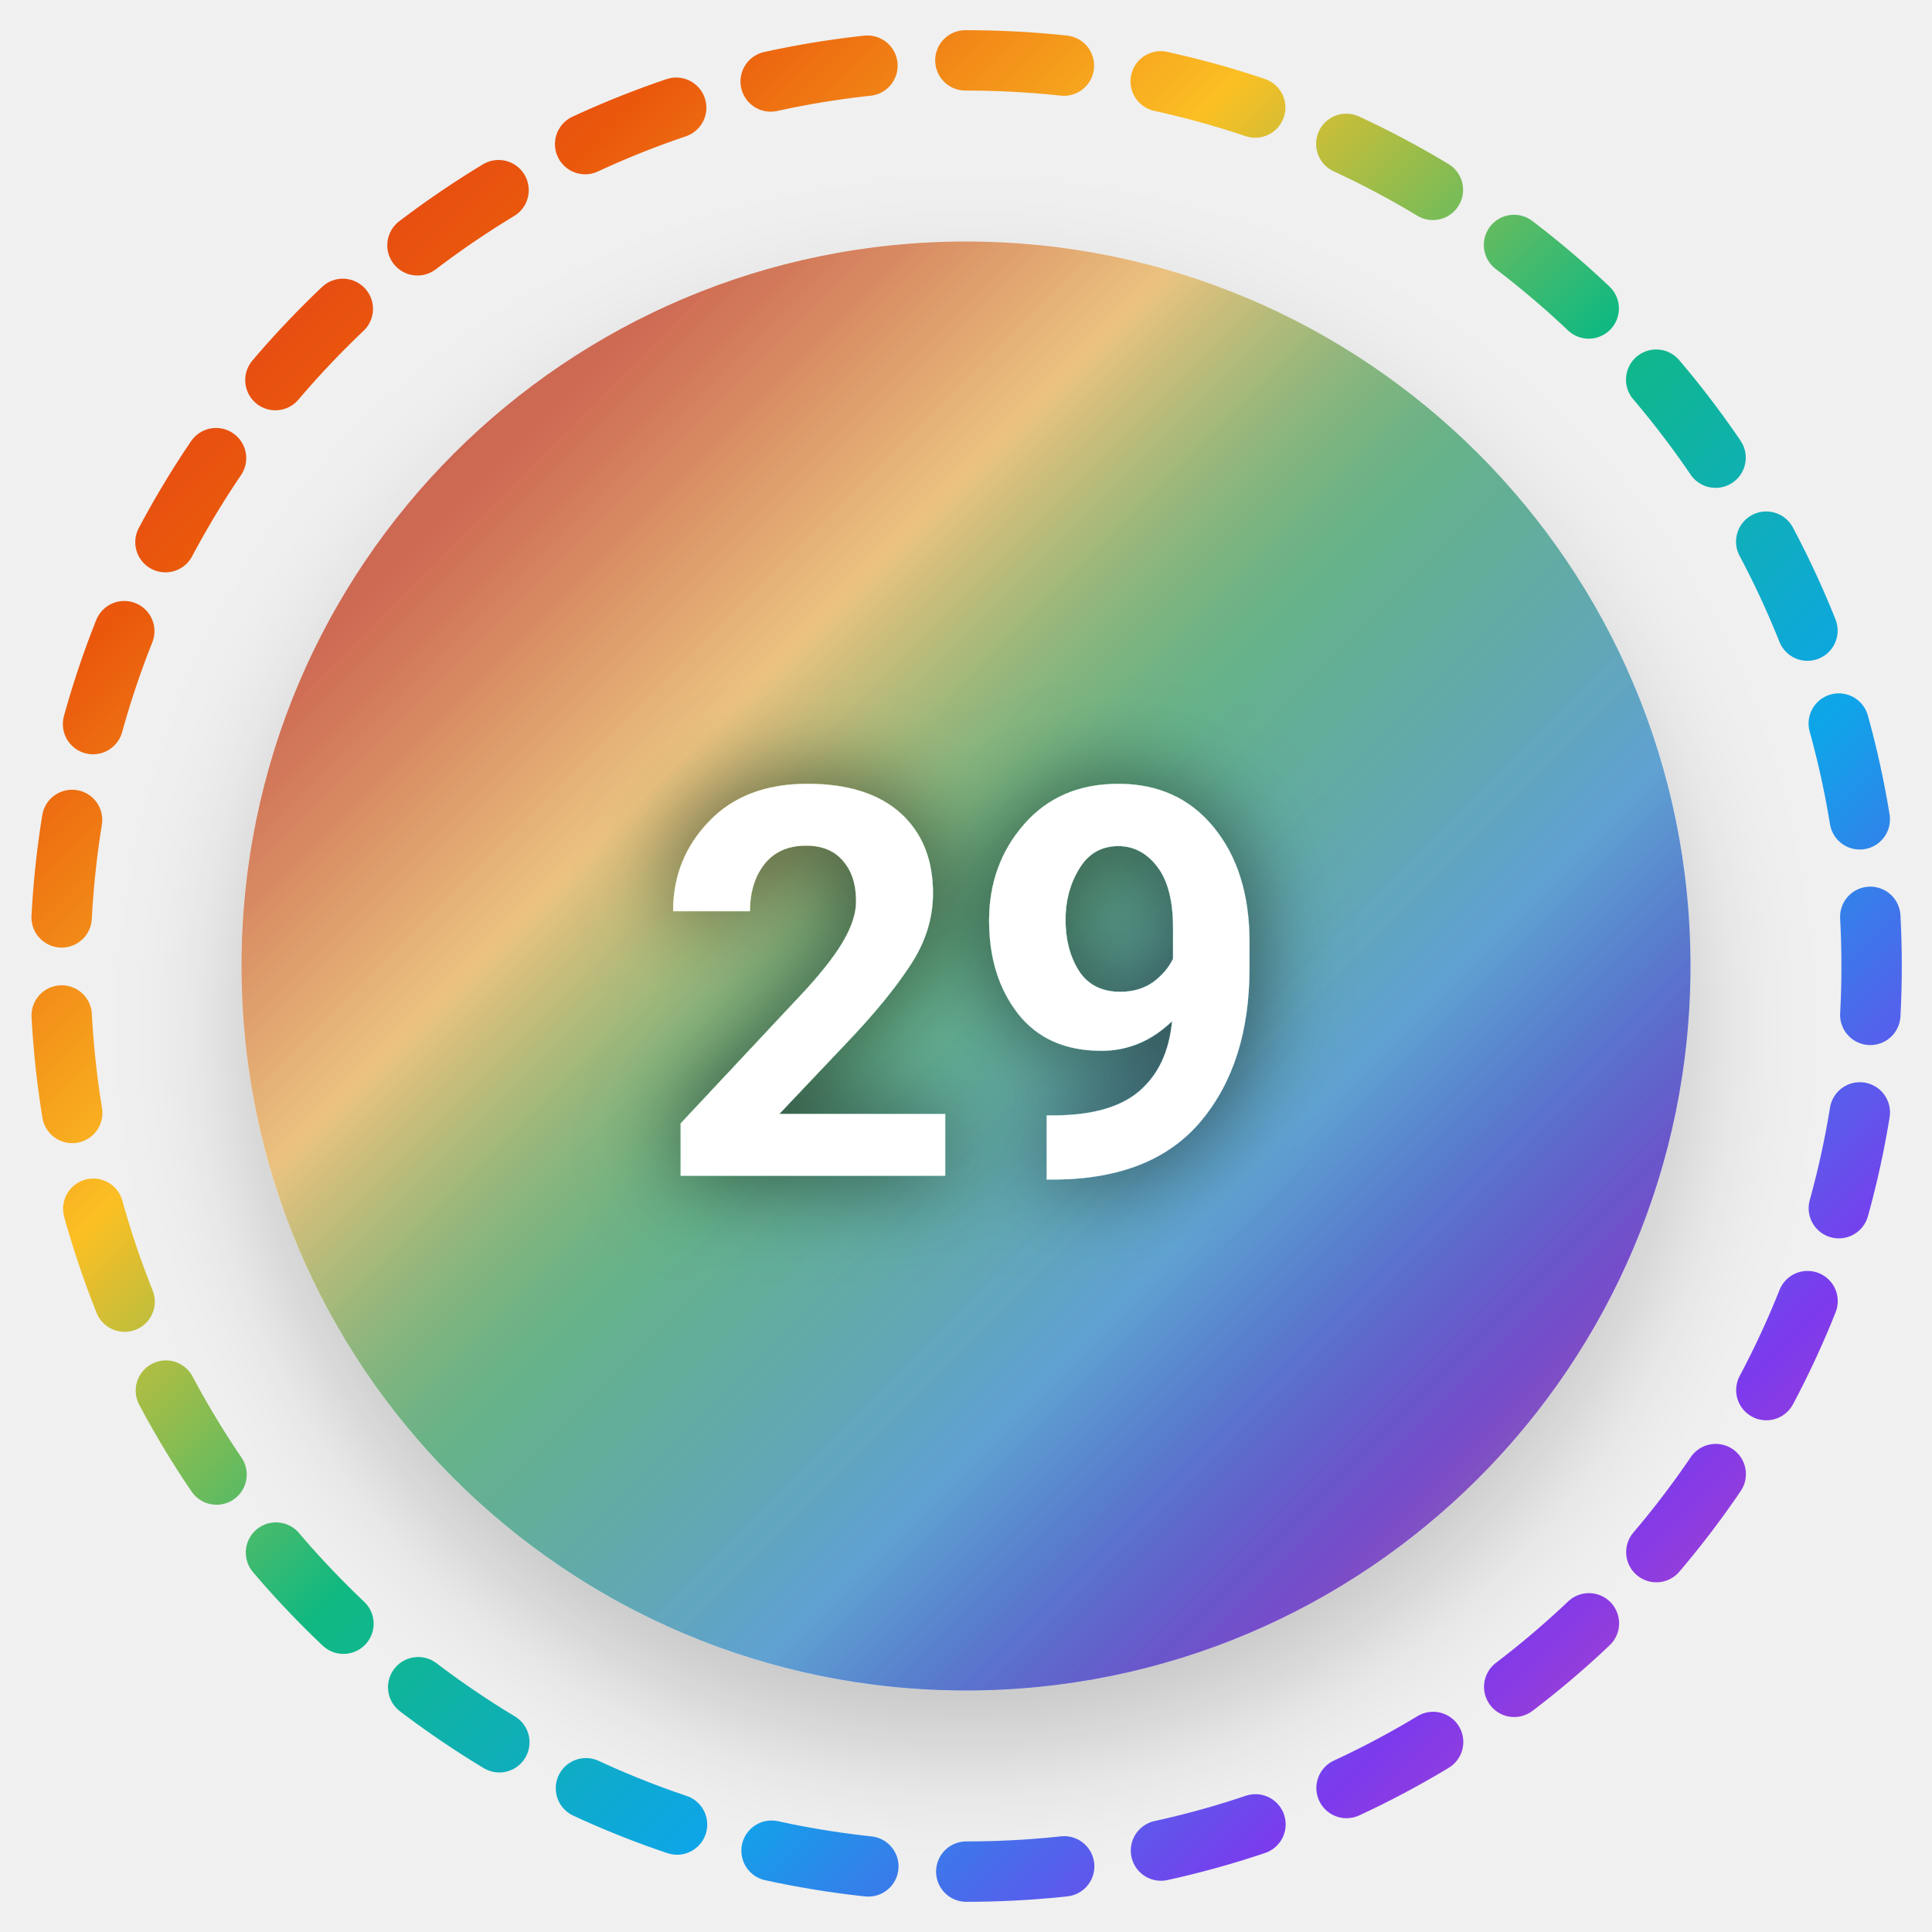
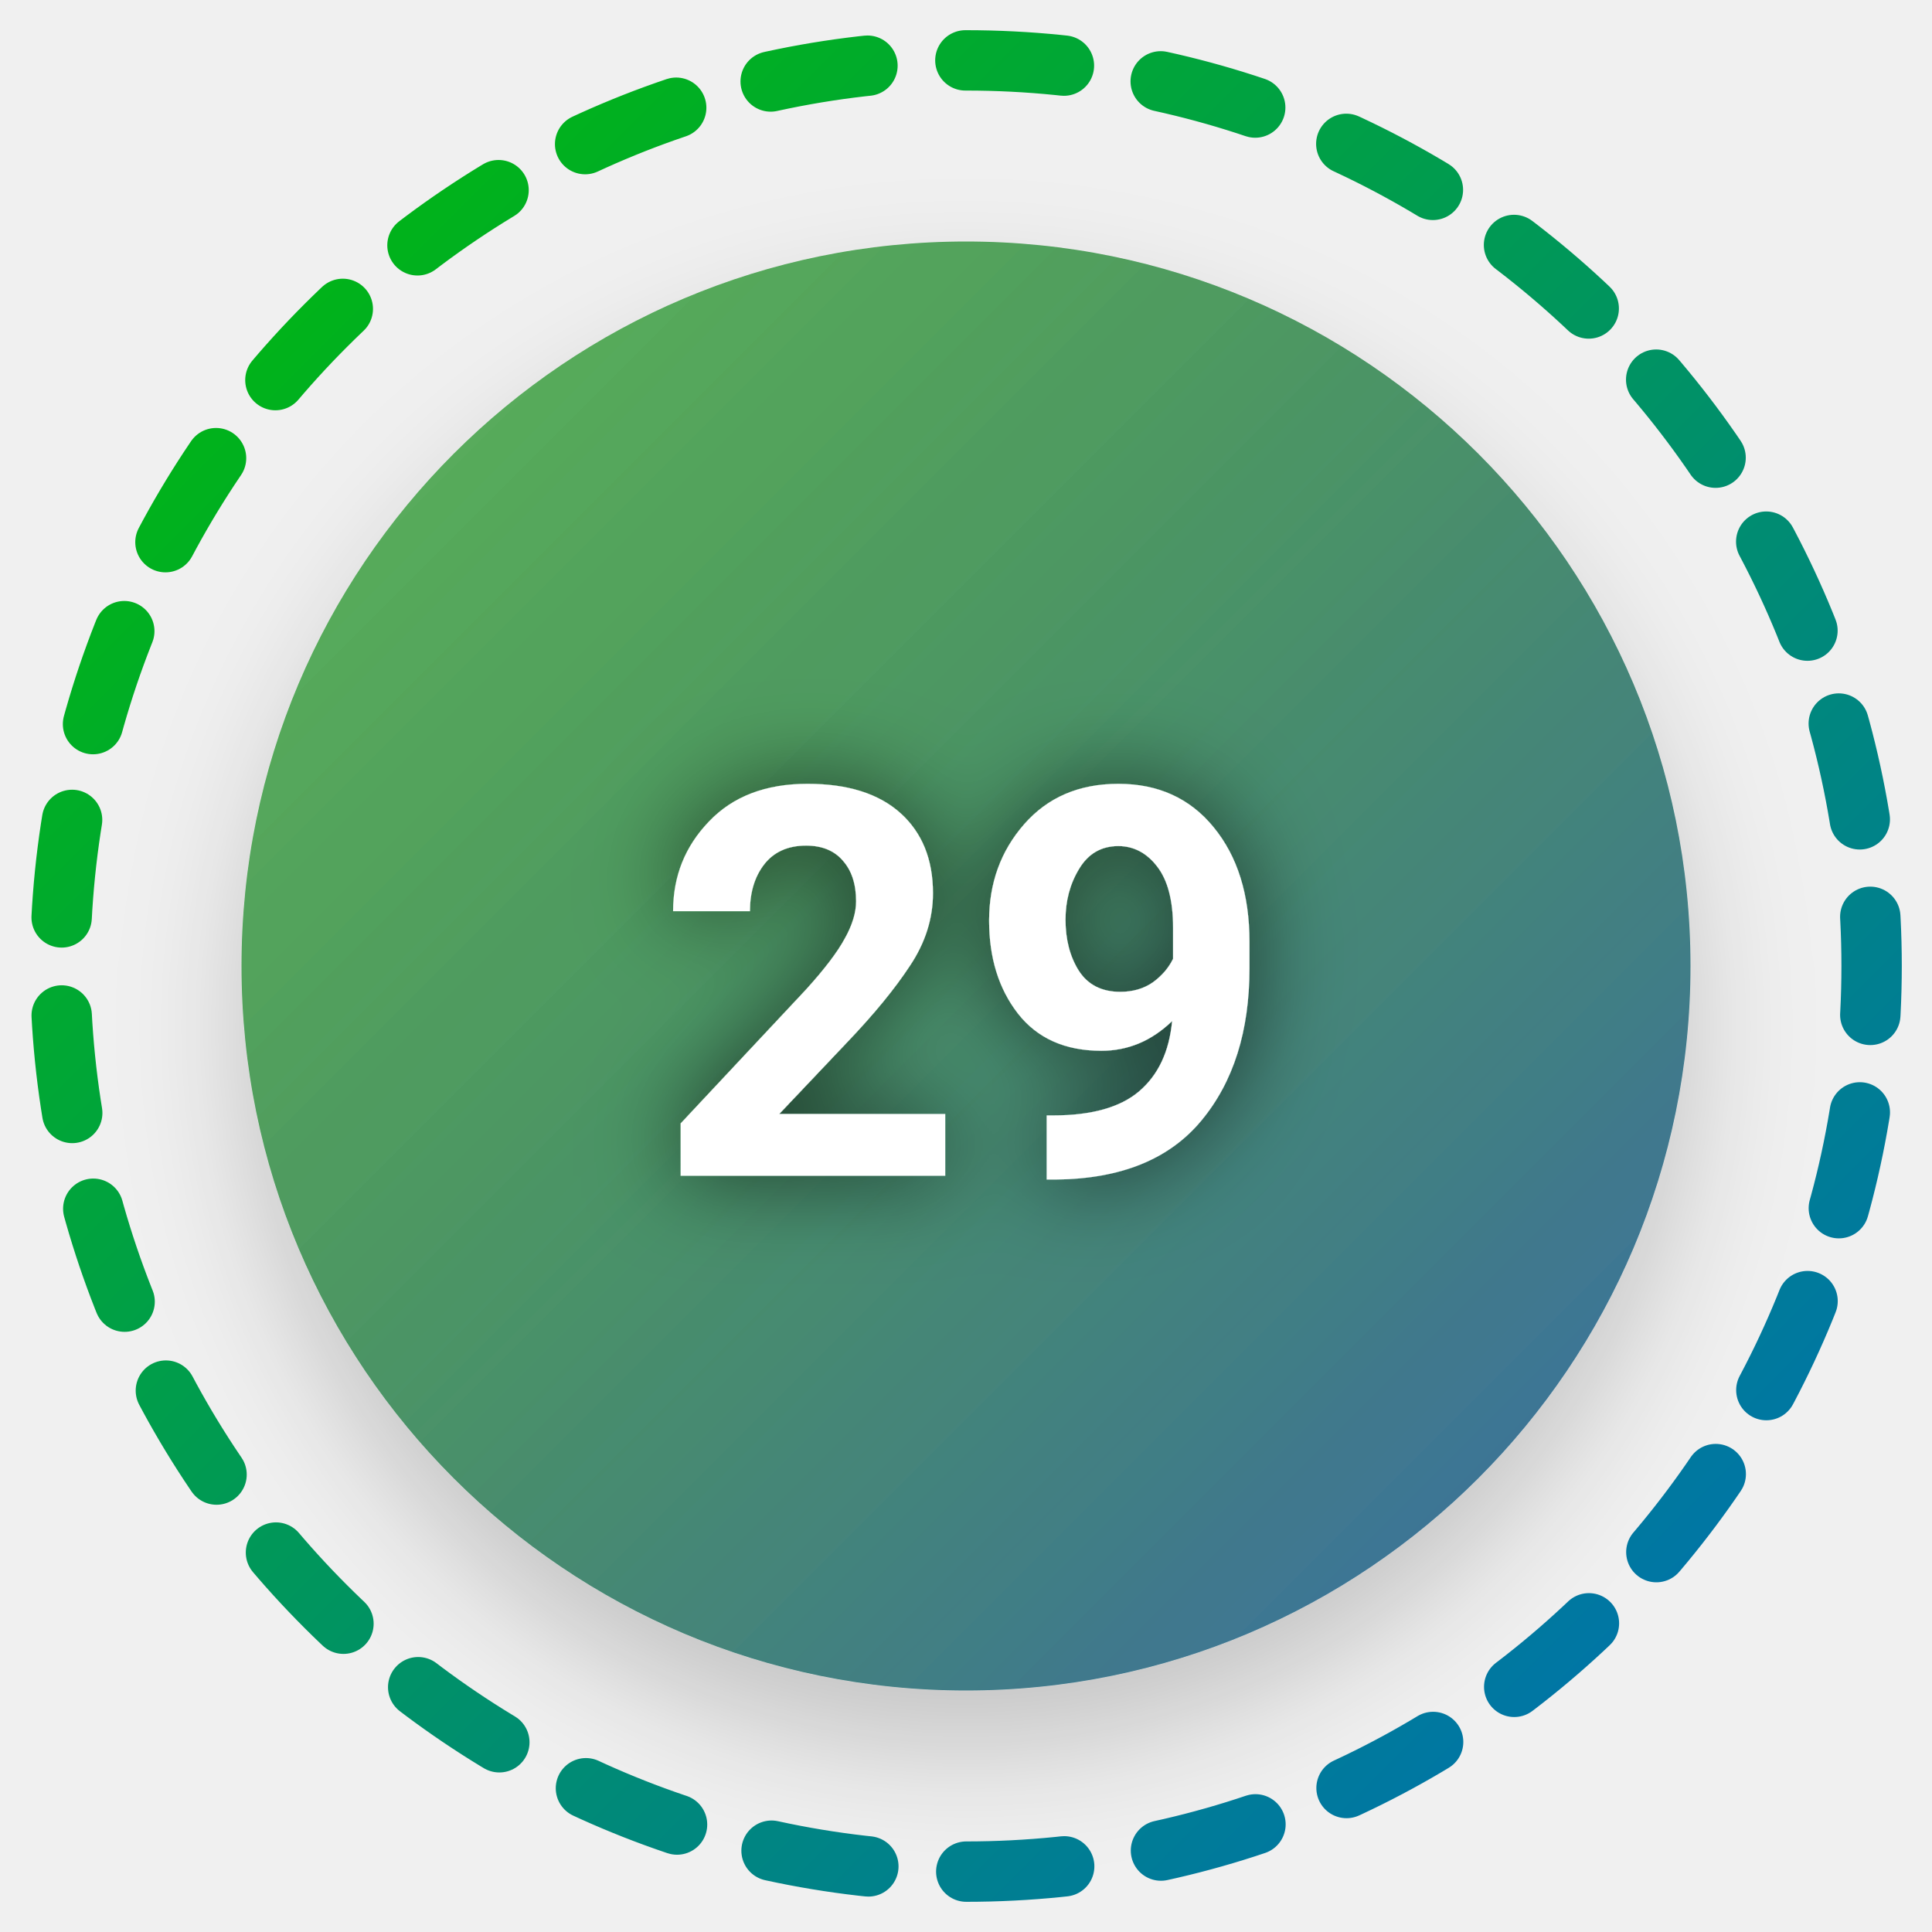
<svg xmlns="http://www.w3.org/2000/svg" width="64" height="64" viewBox="0 0 64 64" role="img" aria-label="Level 29">
  <defs>
    <linearGradient id="ring" x1="0" y1="0" x2="1" y2="1">
      <stop offset="0%" stop-color="#B87333" />
      <stop offset="100%" stop-color="#D18E52" />
    </linearGradient>
    <linearGradient id="inner" x1="0" y1="0" x2="1" y2="1">
-       <stop offset="0%" stop-color="#dc2626" />
-       <stop offset="17%" stop-color="#ea580c" />
-       <stop offset="33%" stop-color="#fbbf24" />
-       <stop offset="50%" stop-color="#10b981" />
-       <stop offset="67%" stop-color="#0ea5e9" />
-       <stop offset="83%" stop-color="#7c3aed" />
-       <stop offset="100%" stop-color="#ec4899" />
+       <stop offset="0%" stop-color="#00be00" />
+       <stop offset="100%" stop-color="#006bbe" />
    </linearGradient>
    <filter id="shadow" x="-20%" y="-20%" width="140%" height="140%">
      <feDropShadow dx="0" dy="2" stdDeviation="2" flood-color="#000" flood-opacity=".18" />
    </filter>
    <filter id="saturation" x="-20%" y="-20%" width="140%" height="140%">
-       <feColorMatrix type="saturate" values="0.65" />
+       <feColorMatrix type="saturate" values="0.7" />
    </filter>
    <filter id="text-shadow" x="-50%" y="-50%" width="200%" height="200%">
      <feDropShadow dx="0" dy="0" stdDeviation="1.5" flood-color="#000" flood-opacity="0.6" />
    </filter>
  </defs>
  <g filter="url(#shadow)">
    <circle cx="32" cy="32" r="24" fill="url(#inner)" filter="url(#saturation)" />
  </g>
  <text x="32" y="34" font-family="'Segoe UI', 'Roboto', 'Helvetica Neue', Arial, sans-serif" font-size="150%" font-weight="700" text-anchor="middle" dominant-baseline="middle" fill="#ffffff" filter="url(#text-shadow)">29
    </text>
  <path d="M 32 2 A 30 30 0 1 1 31.999 2" fill="none" stroke="url(#inner)" stroke-width="2" stroke-linecap="round" stroke-dasharray="3.25 3.25" />
</svg>
